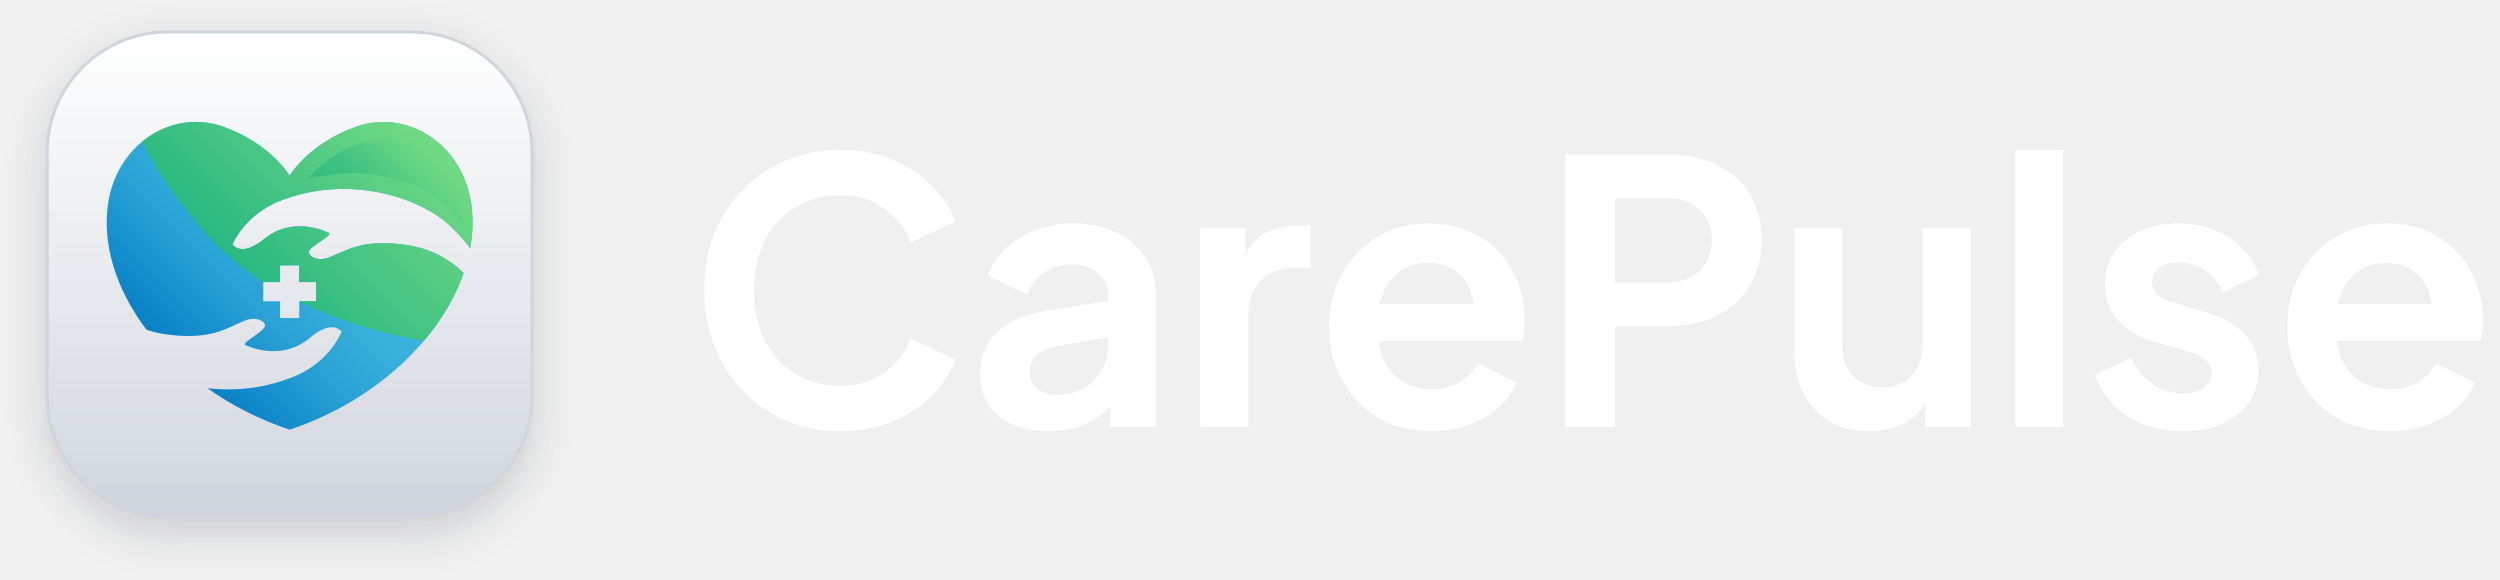
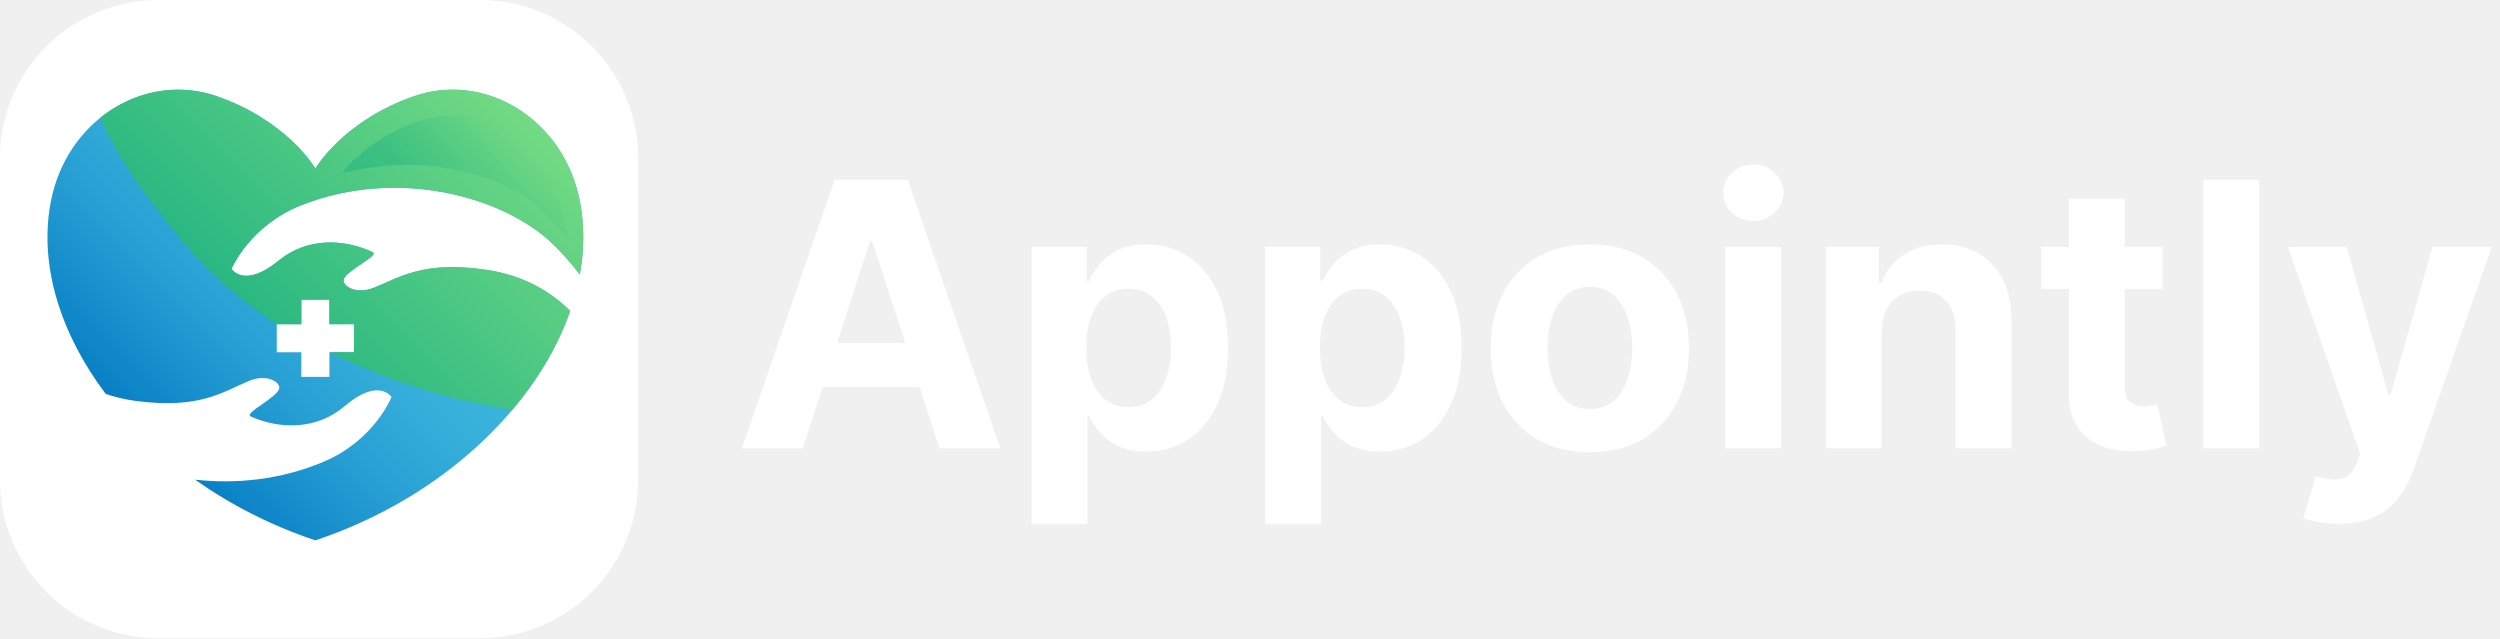
- <svg xmlns="http://www.w3.org/2000/svg" width="164" height="38" viewBox="0 0 164 38" fill="none">
-   <g filter="url(#filter0_dd_4155_249)">
-     <rect x="3.1" y="2.1" width="31.8" height="31.8" rx="7.9" fill="white" />
-     <rect x="3.1" y="2.1" width="31.8" height="31.8" rx="7.9" fill="url(#paint0_linear_4155_249)" />
-     <rect x="3.1" y="2.1" width="31.8" height="31.8" rx="7.9" stroke="#D0D5DD" stroke-width="0.2" />
-     <path d="M18.355 13.183C22.71 11.45 27.474 12.818 29.637 14.913C30.106 15.367 30.504 15.828 30.845 16.285C31.039 15.211 31.055 14.14 30.868 13.105C30.185 9.326 26.619 7.186 23.423 8.291C20.241 9.392 19 11.532 19 11.532C19 11.532 17.759 9.392 14.578 8.291C11.381 7.186 7.816 9.327 7.133 13.105C6.628 15.894 7.584 18.939 9.61 21.63C10.037 21.773 10.485 21.881 10.959 21.943C13.798 22.316 14.818 21.557 16.018 21.049C16.814 20.711 17.413 21.094 17.384 21.363C17.339 21.779 15.769 22.489 16.106 22.639C17.435 23.228 19.072 23.233 20.305 22.18C21.838 20.871 22.411 21.766 22.411 21.766C22.411 21.766 21.65 23.708 19.358 24.672C17.446 25.476 15.442 25.674 13.611 25.468C15.19 26.585 17.003 27.52 19 28.188C24.71 26.278 28.928 22.187 30.415 17.91C29.407 16.916 28.172 16.299 26.699 16.076C23.867 15.647 22.832 16.386 21.623 16.871C20.82 17.193 20.229 16.798 20.263 16.53C20.316 16.115 21.9 15.435 21.566 15.279C20.249 14.663 18.613 14.626 17.358 15.655C15.8 16.933 15.245 16.027 15.245 16.027C15.245 16.027 16.044 14.101 18.355 13.183ZM17.271 18.505H18.371V17.405H19.63V18.505H20.73V19.764H19.63V20.864H18.371V19.764H17.271V18.505Z" fill="url(#paint1_linear_4155_249)" />
-     <path d="M17.271 18.505H18.371V17.405H19.63V18.505H20.73V19.764H19.638C21.26 20.583 24.238 21.803 27.818 22.345C28.996 20.952 29.881 19.443 30.414 17.91C29.407 16.916 28.171 16.3 26.699 16.076C23.867 15.647 22.832 16.386 21.623 16.871C20.82 17.193 20.228 16.798 20.263 16.53C20.316 16.115 21.9 15.435 21.566 15.279C20.249 14.663 18.612 14.626 17.358 15.655C15.8 16.933 15.244 16.027 15.244 16.027C15.244 16.027 16.044 14.101 18.354 13.182C22.71 11.45 27.474 12.818 29.637 14.913C30.106 15.367 30.504 15.827 30.845 16.285C31.039 15.21 31.055 14.14 30.868 13.105C30.184 9.326 26.619 7.185 23.423 8.291C20.241 9.392 19 11.532 19 11.532C19 11.532 17.759 9.392 14.577 8.291C12.752 7.659 10.807 8.088 9.346 9.275C10.032 10.744 10.836 12.117 13.125 14.877C14.987 17.122 17.271 18.505 17.271 18.505Z" fill="url(#paint2_linear_4155_249)" />
-     <path opacity="0.31" d="M27.277 9.649C24.271 8.139 21.169 10.489 20.185 11.73C21.882 11.372 23.367 11.189 25.246 11.584C28.025 12.168 29.065 13.171 30.306 14.654C30.087 11.907 28.352 10.19 27.277 9.649Z" fill="url(#paint3_linear_4155_249)" />
-   </g>
-   <path d="M55.128 28.288C53.848 28.288 52.664 28.056 51.576 27.592C50.504 27.128 49.56 26.48 48.744 25.648C47.944 24.816 47.32 23.84 46.872 22.72C46.424 21.6 46.2 20.376 46.2 19.048C46.2 17.72 46.416 16.496 46.848 15.376C47.296 14.24 47.92 13.264 48.72 12.448C49.536 11.616 50.488 10.976 51.576 10.528C52.664 10.064 53.848 9.832 55.128 9.832C56.408 9.832 57.552 10.048 58.56 10.48C59.584 10.912 60.448 11.488 61.152 12.208C61.856 12.912 62.36 13.688 62.664 14.536L59.736 15.904C59.4 15.008 58.832 14.272 58.032 13.696C57.232 13.104 56.264 12.808 55.128 12.808C54.008 12.808 53.016 13.072 52.152 13.6C51.304 14.128 50.64 14.856 50.16 15.784C49.696 16.712 49.464 17.8 49.464 19.048C49.464 20.296 49.696 21.392 50.16 22.336C50.64 23.264 51.304 23.992 52.152 24.52C53.016 25.048 54.008 25.312 55.128 25.312C56.264 25.312 57.232 25.024 58.032 24.448C58.832 23.856 59.4 23.112 59.736 22.216L62.664 23.584C62.36 24.432 61.856 25.216 61.152 25.936C60.448 26.64 59.584 27.208 58.56 27.64C57.552 28.072 56.408 28.288 55.128 28.288ZM68.776 28.288C67.864 28.288 67.072 28.136 66.4 27.832C65.728 27.528 65.208 27.096 64.84 26.536C64.472 25.96 64.288 25.296 64.288 24.544C64.288 23.824 64.448 23.184 64.768 22.624C65.088 22.048 65.584 21.568 66.256 21.184C66.928 20.8 67.776 20.528 68.8 20.368L73.072 19.672V22.072L69.4 22.696C68.776 22.808 68.312 23.008 68.008 23.296C67.704 23.584 67.552 23.96 67.552 24.424C67.552 24.872 67.72 25.232 68.056 25.504C68.408 25.76 68.84 25.888 69.352 25.888C70.008 25.888 70.584 25.752 71.08 25.48C71.592 25.192 71.984 24.8 72.256 24.304C72.544 23.808 72.688 23.264 72.688 22.672V19.312C72.688 18.752 72.464 18.288 72.016 17.92C71.584 17.536 71.008 17.344 70.288 17.344C69.616 17.344 69.016 17.528 68.488 17.896C67.976 18.248 67.6 18.72 67.36 19.312L64.792 18.064C65.048 17.376 65.448 16.784 65.992 16.288C66.552 15.776 67.208 15.376 67.96 15.088C68.712 14.8 69.528 14.656 70.408 14.656C71.48 14.656 72.424 14.856 73.24 15.256C74.056 15.64 74.688 16.184 75.136 16.888C75.6 17.576 75.832 18.384 75.832 19.312V28H72.856V25.768L73.528 25.72C73.192 26.28 72.792 26.752 72.328 27.136C71.864 27.504 71.336 27.792 70.744 28C70.152 28.192 69.496 28.288 68.776 28.288ZM78.737 28V14.944H81.689V17.848L81.449 17.416C81.753 16.44 82.225 15.76 82.865 15.376C83.521 14.992 84.305 14.8 85.217 14.8H85.985V17.584H84.857C83.961 17.584 83.241 17.864 82.697 18.424C82.153 18.968 81.881 19.736 81.881 20.728V28H78.737ZM93.906 28.288C92.562 28.288 91.386 27.984 90.378 27.376C89.37 26.768 88.586 25.944 88.026 24.904C87.466 23.864 87.186 22.712 87.186 21.448C87.186 20.136 87.466 18.976 88.026 17.968C88.602 16.944 89.378 16.136 90.354 15.544C91.346 14.952 92.45 14.656 93.666 14.656C94.69 14.656 95.586 14.824 96.354 15.16C97.138 15.496 97.802 15.96 98.346 16.552C98.89 17.144 99.306 17.824 99.594 18.592C99.882 19.344 100.026 20.16 100.026 21.04C100.026 21.264 100.01 21.496 99.978 21.736C99.962 21.976 99.922 22.184 99.858 22.36H89.778V19.96H98.082L96.594 21.088C96.738 20.352 96.698 19.696 96.474 19.12C96.266 18.544 95.914 18.088 95.418 17.752C94.938 17.416 94.354 17.248 93.666 17.248C93.01 17.248 92.426 17.416 91.914 17.752C91.402 18.072 91.01 18.552 90.738 19.192C90.482 19.816 90.386 20.576 90.45 21.472C90.386 22.272 90.49 22.984 90.762 23.608C91.05 24.216 91.466 24.688 92.01 25.024C92.57 25.36 93.21 25.528 93.93 25.528C94.65 25.528 95.258 25.376 95.754 25.072C96.266 24.768 96.666 24.36 96.954 23.848L99.498 25.096C99.242 25.72 98.842 26.272 98.298 26.752C97.754 27.232 97.106 27.608 96.354 27.88C95.618 28.152 94.802 28.288 93.906 28.288ZM102.673 28V10.12H109.345C110.561 10.12 111.633 10.344 112.561 10.792C113.505 11.224 114.241 11.864 114.769 12.712C115.297 13.544 115.561 14.56 115.561 15.76C115.561 16.944 115.289 17.96 114.745 18.808C114.217 19.64 113.489 20.28 112.561 20.728C111.633 21.176 110.561 21.4 109.345 21.4H105.937V28H102.673ZM105.937 18.52H109.393C109.985 18.52 110.497 18.408 110.929 18.184C111.361 17.944 111.697 17.616 111.937 17.2C112.177 16.784 112.297 16.304 112.297 15.76C112.297 15.2 112.177 14.72 111.937 14.32C111.697 13.904 111.361 13.584 110.929 13.36C110.497 13.12 109.985 13 109.393 13H105.937V18.52ZM122.628 28.288C121.62 28.288 120.74 28.064 119.988 27.616C119.252 27.168 118.684 26.544 118.284 25.744C117.9 24.944 117.708 24.008 117.708 22.936V14.944H120.852V22.672C120.852 23.216 120.956 23.696 121.164 24.112C121.388 24.512 121.7 24.832 122.1 25.072C122.516 25.296 122.98 25.408 123.492 25.408C124.004 25.408 124.46 25.296 124.86 25.072C125.26 24.832 125.572 24.504 125.796 24.088C126.02 23.672 126.132 23.176 126.132 22.6V14.944H129.276V28H126.3V25.432L126.564 25.888C126.26 26.688 125.756 27.288 125.052 27.688C124.364 28.088 123.556 28.288 122.628 28.288ZM132.198 28V9.832H135.342V28H132.198ZM143.213 28.288C141.821 28.288 140.605 27.96 139.565 27.304C138.541 26.632 137.837 25.728 137.453 24.592L139.805 23.464C140.141 24.2 140.605 24.776 141.197 25.192C141.805 25.608 142.477 25.816 143.213 25.816C143.789 25.816 144.245 25.688 144.581 25.432C144.917 25.176 145.085 24.84 145.085 24.424C145.085 24.168 145.013 23.96 144.869 23.8C144.741 23.624 144.557 23.48 144.317 23.368C144.093 23.24 143.845 23.136 143.573 23.056L141.437 22.456C140.333 22.136 139.493 21.648 138.917 20.992C138.357 20.336 138.077 19.56 138.077 18.664C138.077 17.864 138.277 17.168 138.677 16.576C139.093 15.968 139.661 15.496 140.381 15.16C141.117 14.824 141.957 14.656 142.901 14.656C144.133 14.656 145.221 14.952 146.165 15.544C147.109 16.136 147.781 16.968 148.181 18.04L145.781 19.168C145.557 18.576 145.181 18.104 144.653 17.752C144.125 17.4 143.533 17.224 142.877 17.224C142.349 17.224 141.933 17.344 141.629 17.584C141.325 17.824 141.173 18.136 141.173 18.52C141.173 18.76 141.237 18.968 141.365 19.144C141.493 19.32 141.669 19.464 141.893 19.576C142.133 19.688 142.405 19.792 142.709 19.888L144.797 20.512C145.869 20.832 146.693 21.312 147.269 21.952C147.861 22.592 148.157 23.376 148.157 24.304C148.157 25.088 147.949 25.784 147.533 26.392C147.117 26.984 146.541 27.448 145.805 27.784C145.069 28.12 144.205 28.288 143.213 28.288ZM156.765 28.288C155.421 28.288 154.245 27.984 153.237 27.376C152.229 26.768 151.445 25.944 150.885 24.904C150.325 23.864 150.045 22.712 150.045 21.448C150.045 20.136 150.325 18.976 150.885 17.968C151.461 16.944 152.237 16.136 153.213 15.544C154.205 14.952 155.309 14.656 156.525 14.656C157.549 14.656 158.445 14.824 159.213 15.16C159.997 15.496 160.661 15.96 161.205 16.552C161.749 17.144 162.165 17.824 162.453 18.592C162.741 19.344 162.885 20.16 162.885 21.04C162.885 21.264 162.869 21.496 162.837 21.736C162.821 21.976 162.781 22.184 162.717 22.36H152.637V19.96H160.941L159.453 21.088C159.597 20.352 159.557 19.696 159.333 19.12C159.125 18.544 158.773 18.088 158.277 17.752C157.797 17.416 157.213 17.248 156.525 17.248C155.869 17.248 155.285 17.416 154.773 17.752C154.261 18.072 153.869 18.552 153.597 19.192C153.341 19.816 153.245 20.576 153.309 21.472C153.245 22.272 153.349 22.984 153.621 23.608C153.909 24.216 154.325 24.688 154.869 25.024C155.429 25.36 156.069 25.528 156.789 25.528C157.509 25.528 158.117 25.376 158.613 25.072C159.125 24.768 159.525 24.36 159.813 23.848L162.357 25.096C162.101 25.72 161.701 26.272 161.157 26.752C160.613 27.232 159.965 27.608 159.213 27.88C158.477 28.152 157.661 28.288 156.765 28.288Z" fill="white" />
+ <svg xmlns="http://www.w3.org/2000/svg" width="474" height="121" viewBox="0 0 474 121" fill="none">
+   <path d="M152.2 85H140.665L158.24 34.091H172.111L189.661 85H178.126L165.374 45.724H164.977L152.2 85ZM151.479 64.989H178.723V73.391H151.479V64.989ZM195.589 99.318V46.818H206.029V53.231H206.502C206.966 52.204 207.637 51.16 208.515 50.099C209.41 49.022 210.57 48.127 211.995 47.415C213.437 46.686 215.227 46.321 217.365 46.321C220.149 46.321 222.717 47.05 225.071 48.508C227.424 49.95 229.305 52.13 230.713 55.046C232.122 57.946 232.826 61.584 232.826 65.959C232.826 70.218 232.139 73.814 230.763 76.747C229.404 79.664 227.548 81.876 225.195 83.384C222.858 84.876 220.24 85.621 217.34 85.621C215.285 85.621 213.537 85.282 212.095 84.602C210.67 83.923 209.501 83.069 208.59 82.042C207.678 80.998 206.982 79.945 206.502 78.885H206.179V99.318H195.589ZM205.955 65.909C205.955 68.179 206.27 70.16 206.9 71.85C207.529 73.54 208.441 74.858 209.634 75.803C210.827 76.731 212.277 77.195 213.984 77.195C215.708 77.195 217.166 76.722 218.359 75.778C219.552 74.817 220.455 73.491 221.069 71.8C221.698 70.094 222.013 68.13 222.013 65.909C222.013 63.705 221.707 61.766 221.093 60.092C220.48 58.419 219.577 57.109 218.384 56.165C217.191 55.22 215.724 54.748 213.984 54.748C212.261 54.748 210.802 55.204 209.609 56.115C208.432 57.026 207.529 58.319 206.9 59.993C206.27 61.667 205.955 63.639 205.955 65.909ZM239.886 99.318V46.818H250.326V53.231H250.799C251.263 52.204 251.934 51.16 252.812 50.099C253.707 49.022 254.867 48.127 256.292 47.415C257.734 46.686 259.524 46.321 261.662 46.321C264.446 46.321 267.014 47.05 269.368 48.508C271.721 49.95 273.602 52.13 275.01 55.046C276.419 57.946 277.123 61.584 277.123 65.959C277.123 70.218 276.435 73.814 275.06 76.747C273.701 79.664 271.845 81.876 269.492 83.384C267.155 84.876 264.537 85.621 261.637 85.621C259.582 85.621 257.833 85.282 256.392 84.602C254.967 83.923 253.798 83.069 252.887 82.042C251.975 80.998 251.279 79.945 250.799 78.885H250.475V99.318H239.886ZM250.252 65.909C250.252 68.179 250.567 70.16 251.196 71.85C251.826 73.54 252.738 74.858 253.931 75.803C255.124 76.731 256.574 77.195 258.281 77.195C260.004 77.195 261.463 76.722 262.656 75.778C263.849 74.817 264.752 73.491 265.365 71.8C265.995 70.094 266.31 68.13 266.31 65.909C266.31 63.705 266.003 61.766 265.39 60.092C264.777 58.419 263.874 57.109 262.681 56.165C261.488 55.22 260.021 54.748 258.281 54.748C256.557 54.748 255.099 55.204 253.906 56.115C252.729 57.026 251.826 58.319 251.196 59.993C250.567 61.667 250.252 63.639 250.252 65.909ZM301.434 85.746C297.573 85.746 294.234 84.925 291.417 83.285C288.616 81.628 286.453 79.324 284.929 76.374C283.404 73.408 282.642 69.969 282.642 66.058C282.642 62.114 283.404 58.667 284.929 55.717C286.453 52.751 288.616 50.447 291.417 48.807C294.234 47.15 297.573 46.321 301.434 46.321C305.296 46.321 308.627 47.15 311.427 48.807C314.244 50.447 316.415 52.751 317.94 55.717C319.465 58.667 320.227 62.114 320.227 66.058C320.227 69.969 319.465 73.408 317.94 76.374C316.415 79.324 314.244 81.628 311.427 83.285C308.627 84.925 305.296 85.746 301.434 85.746ZM301.484 77.543C303.241 77.543 304.707 77.046 305.884 76.051C307.06 75.04 307.947 73.665 308.544 71.925C309.157 70.185 309.463 68.204 309.463 65.984C309.463 63.763 309.157 61.783 308.544 60.043C307.947 58.303 307.06 56.927 305.884 55.916C304.707 54.905 303.241 54.4 301.484 54.4C299.711 54.4 298.219 54.905 297.01 55.916C295.816 56.927 294.913 58.303 294.3 60.043C293.703 61.783 293.405 63.763 293.405 65.984C293.405 68.204 293.703 70.185 294.3 71.925C294.913 73.665 295.816 75.04 297.01 76.051C298.219 77.046 299.711 77.543 301.484 77.543ZM327.113 85V46.818H337.702V85H327.113ZM332.432 41.896C330.858 41.896 329.507 41.374 328.38 40.33C327.27 39.27 326.715 38.002 326.715 36.527C326.715 35.069 327.27 33.818 328.38 32.773C329.507 31.713 330.858 31.183 332.432 31.183C334.007 31.183 335.349 31.713 336.459 32.773C337.586 33.818 338.15 35.069 338.15 36.527C338.15 38.002 337.586 39.27 336.459 40.33C335.349 41.374 334.007 41.896 332.432 41.896ZM356.774 62.926V85H346.185V46.818H356.277V53.555H356.725C357.57 51.334 358.987 49.577 360.975 48.285C362.964 46.976 365.375 46.321 368.209 46.321C370.86 46.321 373.172 46.901 375.144 48.061C377.116 49.221 378.649 50.878 379.743 53.033C380.837 55.17 381.384 57.722 381.384 60.689V85H370.794V62.578C370.811 60.242 370.214 58.419 369.004 57.109C367.795 55.784 366.129 55.121 364.008 55.121C362.583 55.121 361.323 55.427 360.23 56.041C359.152 56.654 358.307 57.548 357.694 58.725C357.097 59.885 356.791 61.285 356.774 62.926ZM410.039 46.818V54.773H387.045V46.818H410.039ZM392.265 37.67H402.855V73.267C402.855 74.245 403.004 75.007 403.302 75.554C403.6 76.084 404.015 76.457 404.545 76.673C405.092 76.888 405.722 76.996 406.434 76.996C406.931 76.996 407.429 76.954 407.926 76.871C408.423 76.772 408.804 76.697 409.069 76.648L410.735 84.528C410.204 84.693 409.459 84.884 408.498 85.099C407.536 85.331 406.368 85.472 404.993 85.522C402.44 85.621 400.203 85.282 398.281 84.503C396.375 83.724 394.892 82.514 393.831 80.874C392.771 79.233 392.249 77.162 392.265 74.659V37.67ZM428.347 34.091V85H417.757V34.091H428.347ZM443.367 99.318C442.025 99.318 440.765 99.21 439.589 98.995C438.429 98.796 437.467 98.539 436.705 98.224L439.091 90.32C440.334 90.701 441.453 90.908 442.447 90.941C443.458 90.974 444.328 90.742 445.057 90.245C445.803 89.748 446.408 88.903 446.872 87.71L447.493 86.094L433.797 46.818H444.933L452.838 74.858H453.236L461.215 46.818H472.426L457.586 89.126C456.873 91.181 455.904 92.971 454.677 94.496C453.468 96.037 451.935 97.222 450.079 98.05C448.223 98.896 445.985 99.318 443.367 99.318Z" fill="white" />
+   <rect width="121" height="121" rx="30" fill="white" />
+   <path d="M57.062 38.938C75.5 31.605 95.664 37.396 104.82 46.263C106.804 48.184 108.489 50.133 109.932 52.07C110.755 47.522 110.822 42.992 110.03 38.611C107.137 22.615 92.046 13.553 78.517 18.234C65.049 22.894 59.796 31.951 59.796 31.951C59.796 31.951 54.543 22.894 41.075 18.234C27.545 13.553 12.454 22.616 9.562 38.611C7.427 50.416 11.47 63.304 20.049 74.693C21.856 75.3 23.75 75.756 25.756 76.019C37.774 77.599 42.094 74.385 47.171 72.233C50.542 70.805 53.078 72.426 52.955 73.562C52.764 75.323 46.119 78.332 47.544 78.964C53.17 81.46 60.098 81.481 65.319 77.022C71.807 71.482 74.234 75.269 74.234 75.269C74.234 75.269 71.012 83.488 61.31 87.569C53.215 90.974 44.733 91.813 36.982 90.941C43.667 95.666 51.343 99.627 59.796 102.454C83.963 94.37 101.816 77.052 108.11 58.946C103.846 54.739 98.616 52.131 92.382 51.186C80.397 49.369 76.015 52.498 70.896 54.549C67.497 55.911 64.994 54.24 65.14 53.106C65.365 51.349 72.069 48.472 70.656 47.811C65.081 45.205 58.154 45.047 52.846 49.402C46.25 54.813 43.898 50.979 43.898 50.979C43.898 50.979 47.281 42.827 57.062 38.938ZM52.475 61.467H57.131V56.811H62.459V61.467H67.115V66.795H62.459V71.451H57.131V66.795H52.475V61.467Z" fill="url(#paint0_linear_1002_5)" />
+   <path d="M52.475 61.467H57.131V56.811H62.459V61.467H67.115V66.795H62.494C69.359 70.264 81.967 75.425 97.118 77.721C102.104 71.823 105.853 65.436 108.109 58.946C103.845 54.739 98.615 52.131 92.381 51.186C80.396 49.369 76.014 52.498 70.895 54.549C67.496 55.911 64.993 54.24 65.139 53.106C65.364 51.349 72.068 48.472 70.655 47.811C65.08 45.205 58.153 45.047 52.845 49.402C46.249 54.813 43.897 50.979 43.897 50.979C43.897 50.979 47.281 42.826 57.061 38.936C75.499 31.603 95.663 37.394 104.819 46.261C106.803 48.182 108.488 50.131 109.931 52.068C110.754 47.52 110.821 42.99 110.029 38.609C107.136 22.613 92.045 13.551 78.516 18.232C65.048 22.892 59.795 31.949 59.795 31.949C59.795 31.949 54.542 22.892 41.074 18.232C33.347 15.558 25.113 17.374 18.931 22.398C21.835 28.616 25.237 34.426 34.928 46.111C42.807 55.613 52.475 61.467 52.475 61.467Z" fill="url(#paint1_linear_1002_5)" />
+   <path opacity="0.31" d="M94.829 23.982C82.106 17.59 68.975 27.536 64.81 32.788C71.993 31.275 78.278 30.499 86.231 32.17C97.996 34.642 102.399 38.89 107.652 45.166C106.724 33.537 99.379 26.268 94.829 23.982Z" fill="url(#paint2_linear_1002_5)" />
  <defs>
-     <filter id="filter0_dd_4155_249" x="0" y="0" width="38" height="38" filterUnits="userSpaceOnUse" color-interpolation-filters="sRGB">
-       <feFlood flood-opacity="0" result="BackgroundImageFix" />
-       <feColorMatrix in="SourceAlpha" type="matrix" values="0 0 0 0 0 0 0 0 0 0 0 0 0 0 0 0 0 0 127 0" result="hardAlpha" />
-       <feOffset dy="1" />
-       <feGaussianBlur stdDeviation="1" />
-       <feColorMatrix type="matrix" values="0 0 0 0 0.063 0 0 0 0 0.094 0 0 0 0 0.157 0 0 0 0.06 0" />
-       <feBlend mode="normal" in2="BackgroundImageFix" result="effect1_dropShadow_4155_249" />
-       <feColorMatrix in="SourceAlpha" type="matrix" values="0 0 0 0 0 0 0 0 0 0 0 0 0 0 0 0 0 0 127 0" result="hardAlpha" />
-       <feOffset dy="1" />
-       <feGaussianBlur stdDeviation="1.5" />
-       <feColorMatrix type="matrix" values="0 0 0 0 0.063 0 0 0 0 0.094 0 0 0 0 0.157 0 0 0 0.1 0" />
-       <feBlend mode="normal" in2="effect1_dropShadow_4155_249" result="effect2_dropShadow_4155_249" />
-       <feBlend mode="normal" in="SourceGraphic" in2="effect2_dropShadow_4155_249" result="shape" />
-     </filter>
-     <linearGradient id="paint0_linear_4155_249" x1="19" y1="2" x2="19" y2="34" gradientUnits="userSpaceOnUse">
-       <stop stop-color="white" />
-       <stop offset="1" stop-color="#D0D5DD" />
-     </linearGradient>
-     <linearGradient id="paint1_linear_4155_249" x1="10.199" y1="24.214" x2="27.835" y2="6.578" gradientUnits="userSpaceOnUse">
+     <linearGradient id="paint0_linear_1002_5" x1="22.54" y1="85.63" x2="97.19" y2="10.98" gradientUnits="userSpaceOnUse">
      <stop stop-color="#0076C1" />
      <stop offset="0.074" stop-color="#0B82C6" />
      <stop offset="0.277" stop-color="#269ED3" />
      <stop offset="0.455" stop-color="#36AFDA" />
      <stop offset="0.587" stop-color="#3CB5DD" />
    </linearGradient>
-     <linearGradient id="paint2_linear_4155_249" x1="10.139" y1="24.254" x2="27.827" y2="6.565" gradientUnits="userSpaceOnUse">
+     <linearGradient id="paint1_linear_1002_5" x1="22.286" y1="85.799" x2="97.159" y2="10.926" gradientUnits="userSpaceOnUse">
      <stop stop-color="#00A482" />
      <stop offset="1" stop-color="#79DD83" />
    </linearGradient>
-     <linearGradient id="paint3_linear_4155_249" x1="24.861" y1="13.507" x2="28.529" y2="10.113" gradientUnits="userSpaceOnUse">
+     <linearGradient id="paint2_linear_1002_5" x1="84.602" y1="40.311" x2="100.128" y2="25.944" gradientUnits="userSpaceOnUse">
      <stop stop-color="#00A482" />
      <stop offset="1" stop-color="#79DD83" />
    </linearGradient>
  </defs>
</svg>
